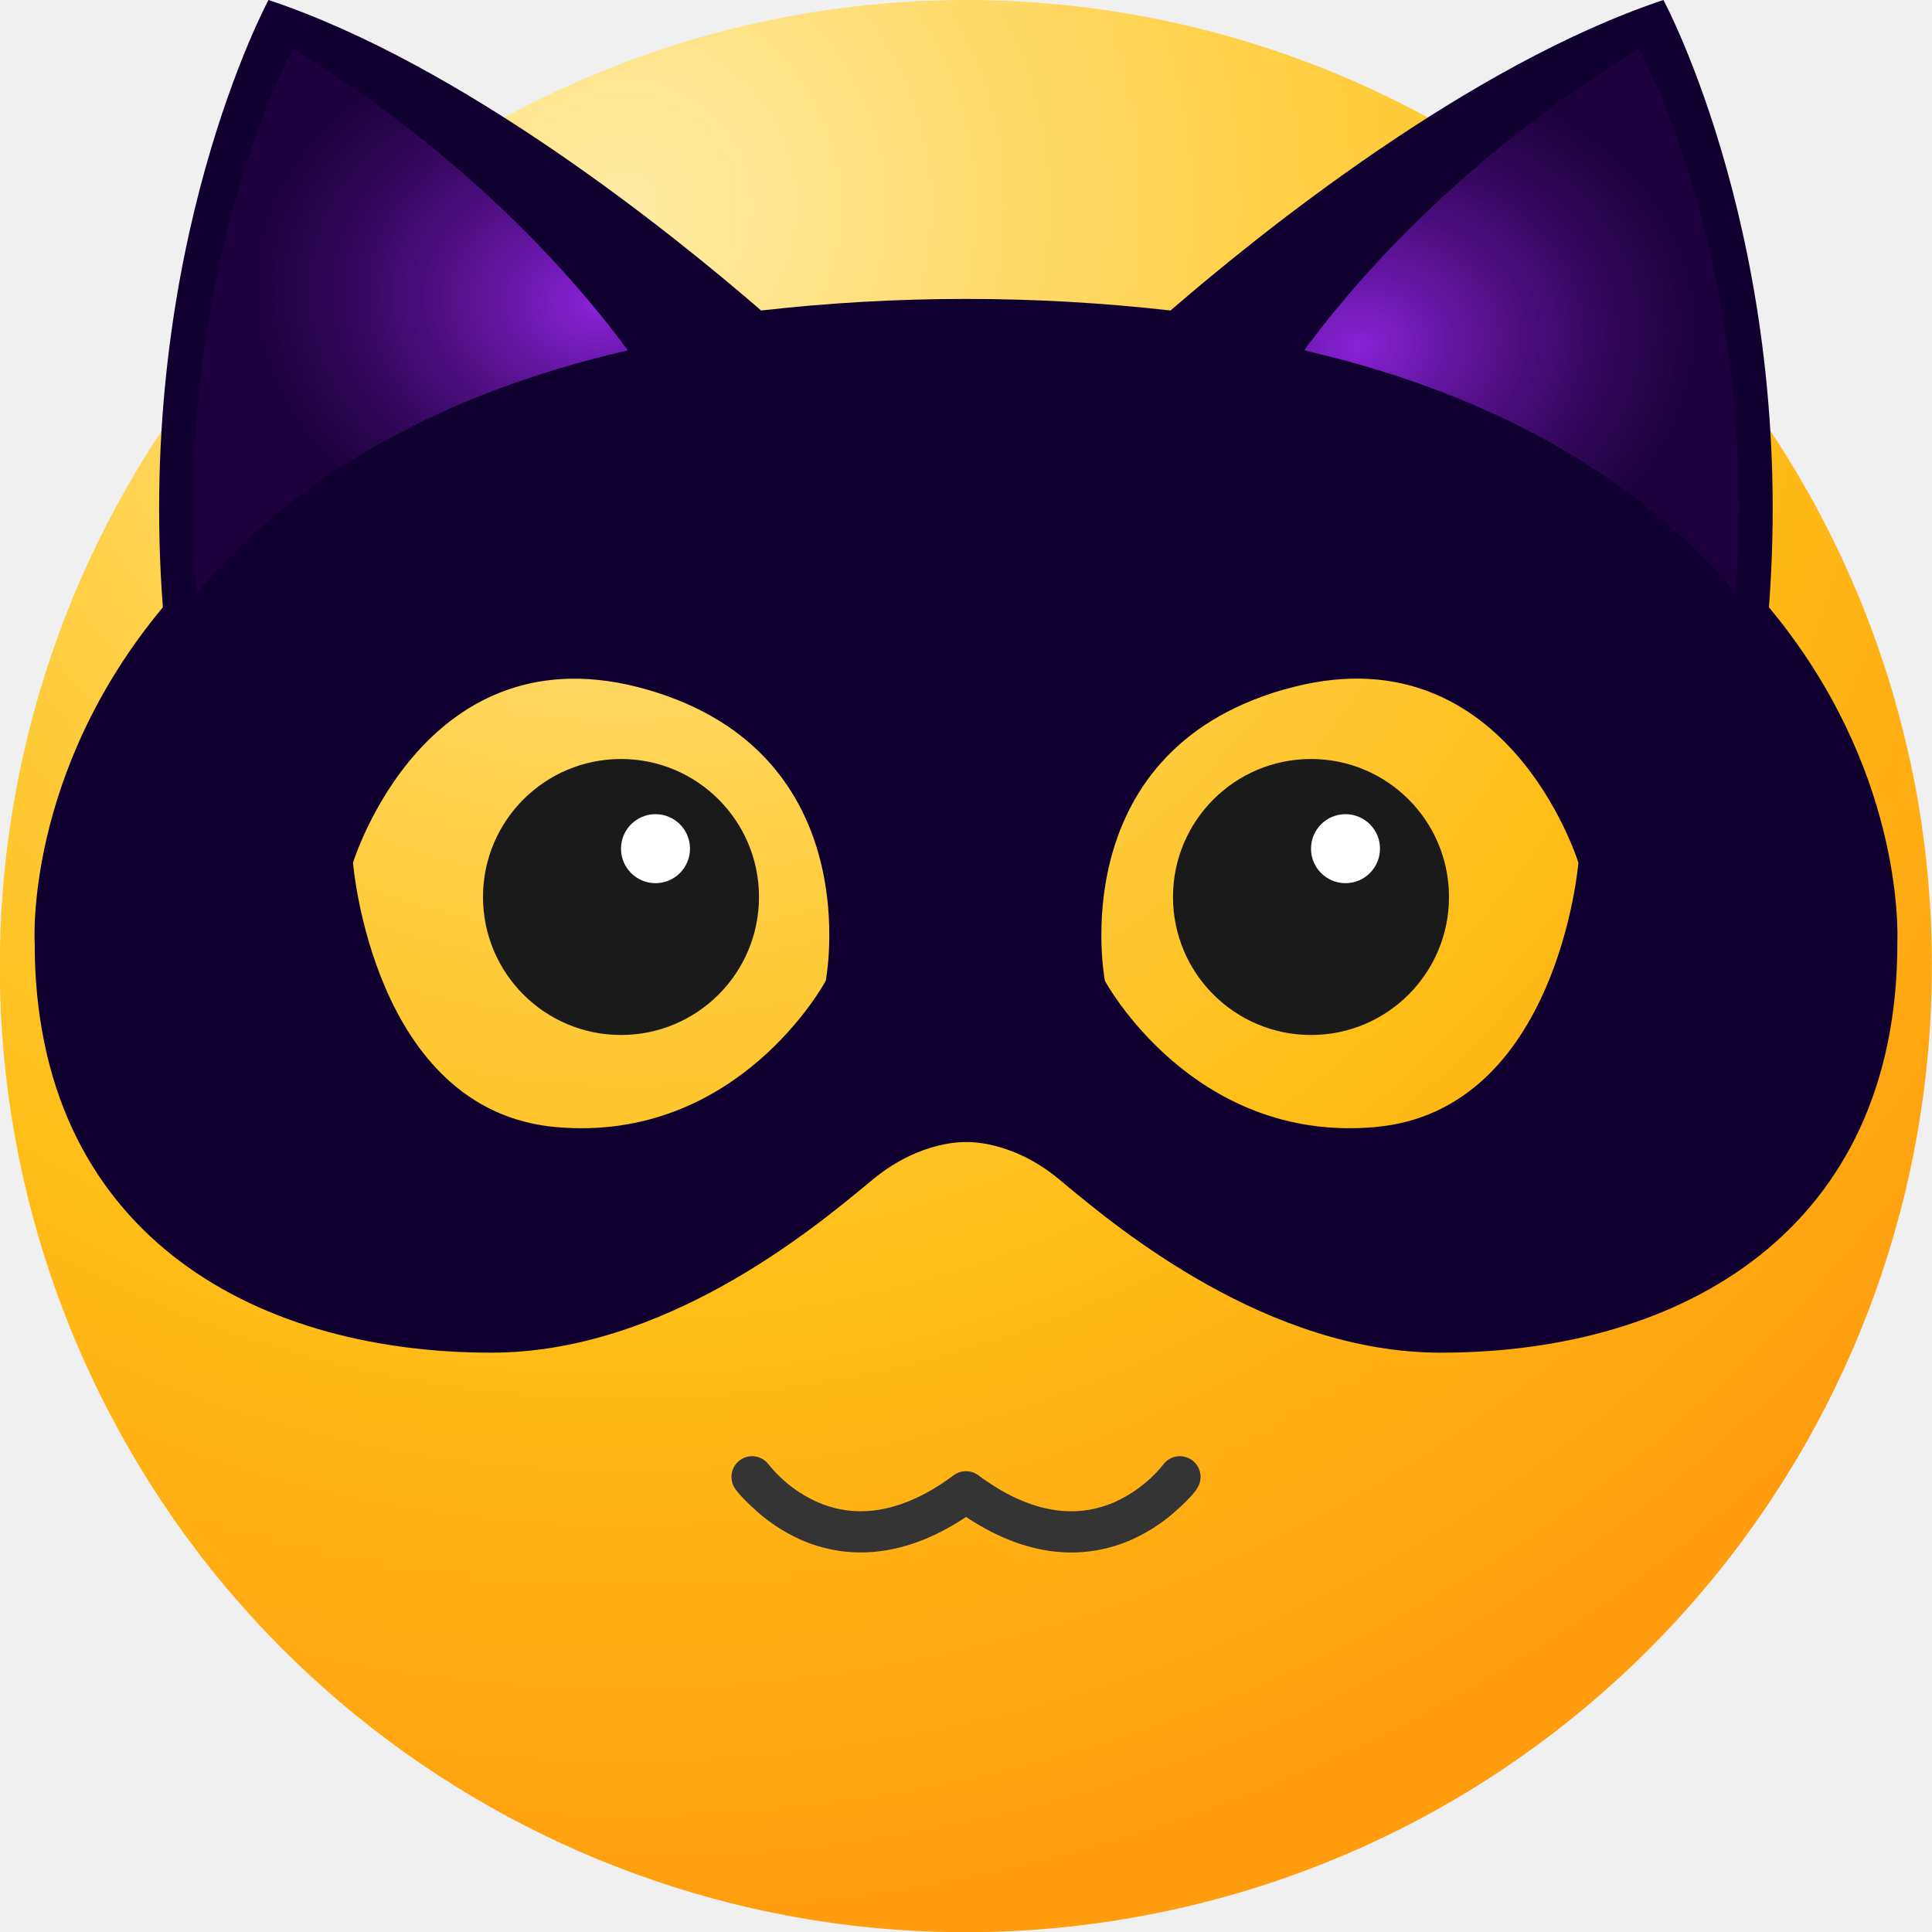
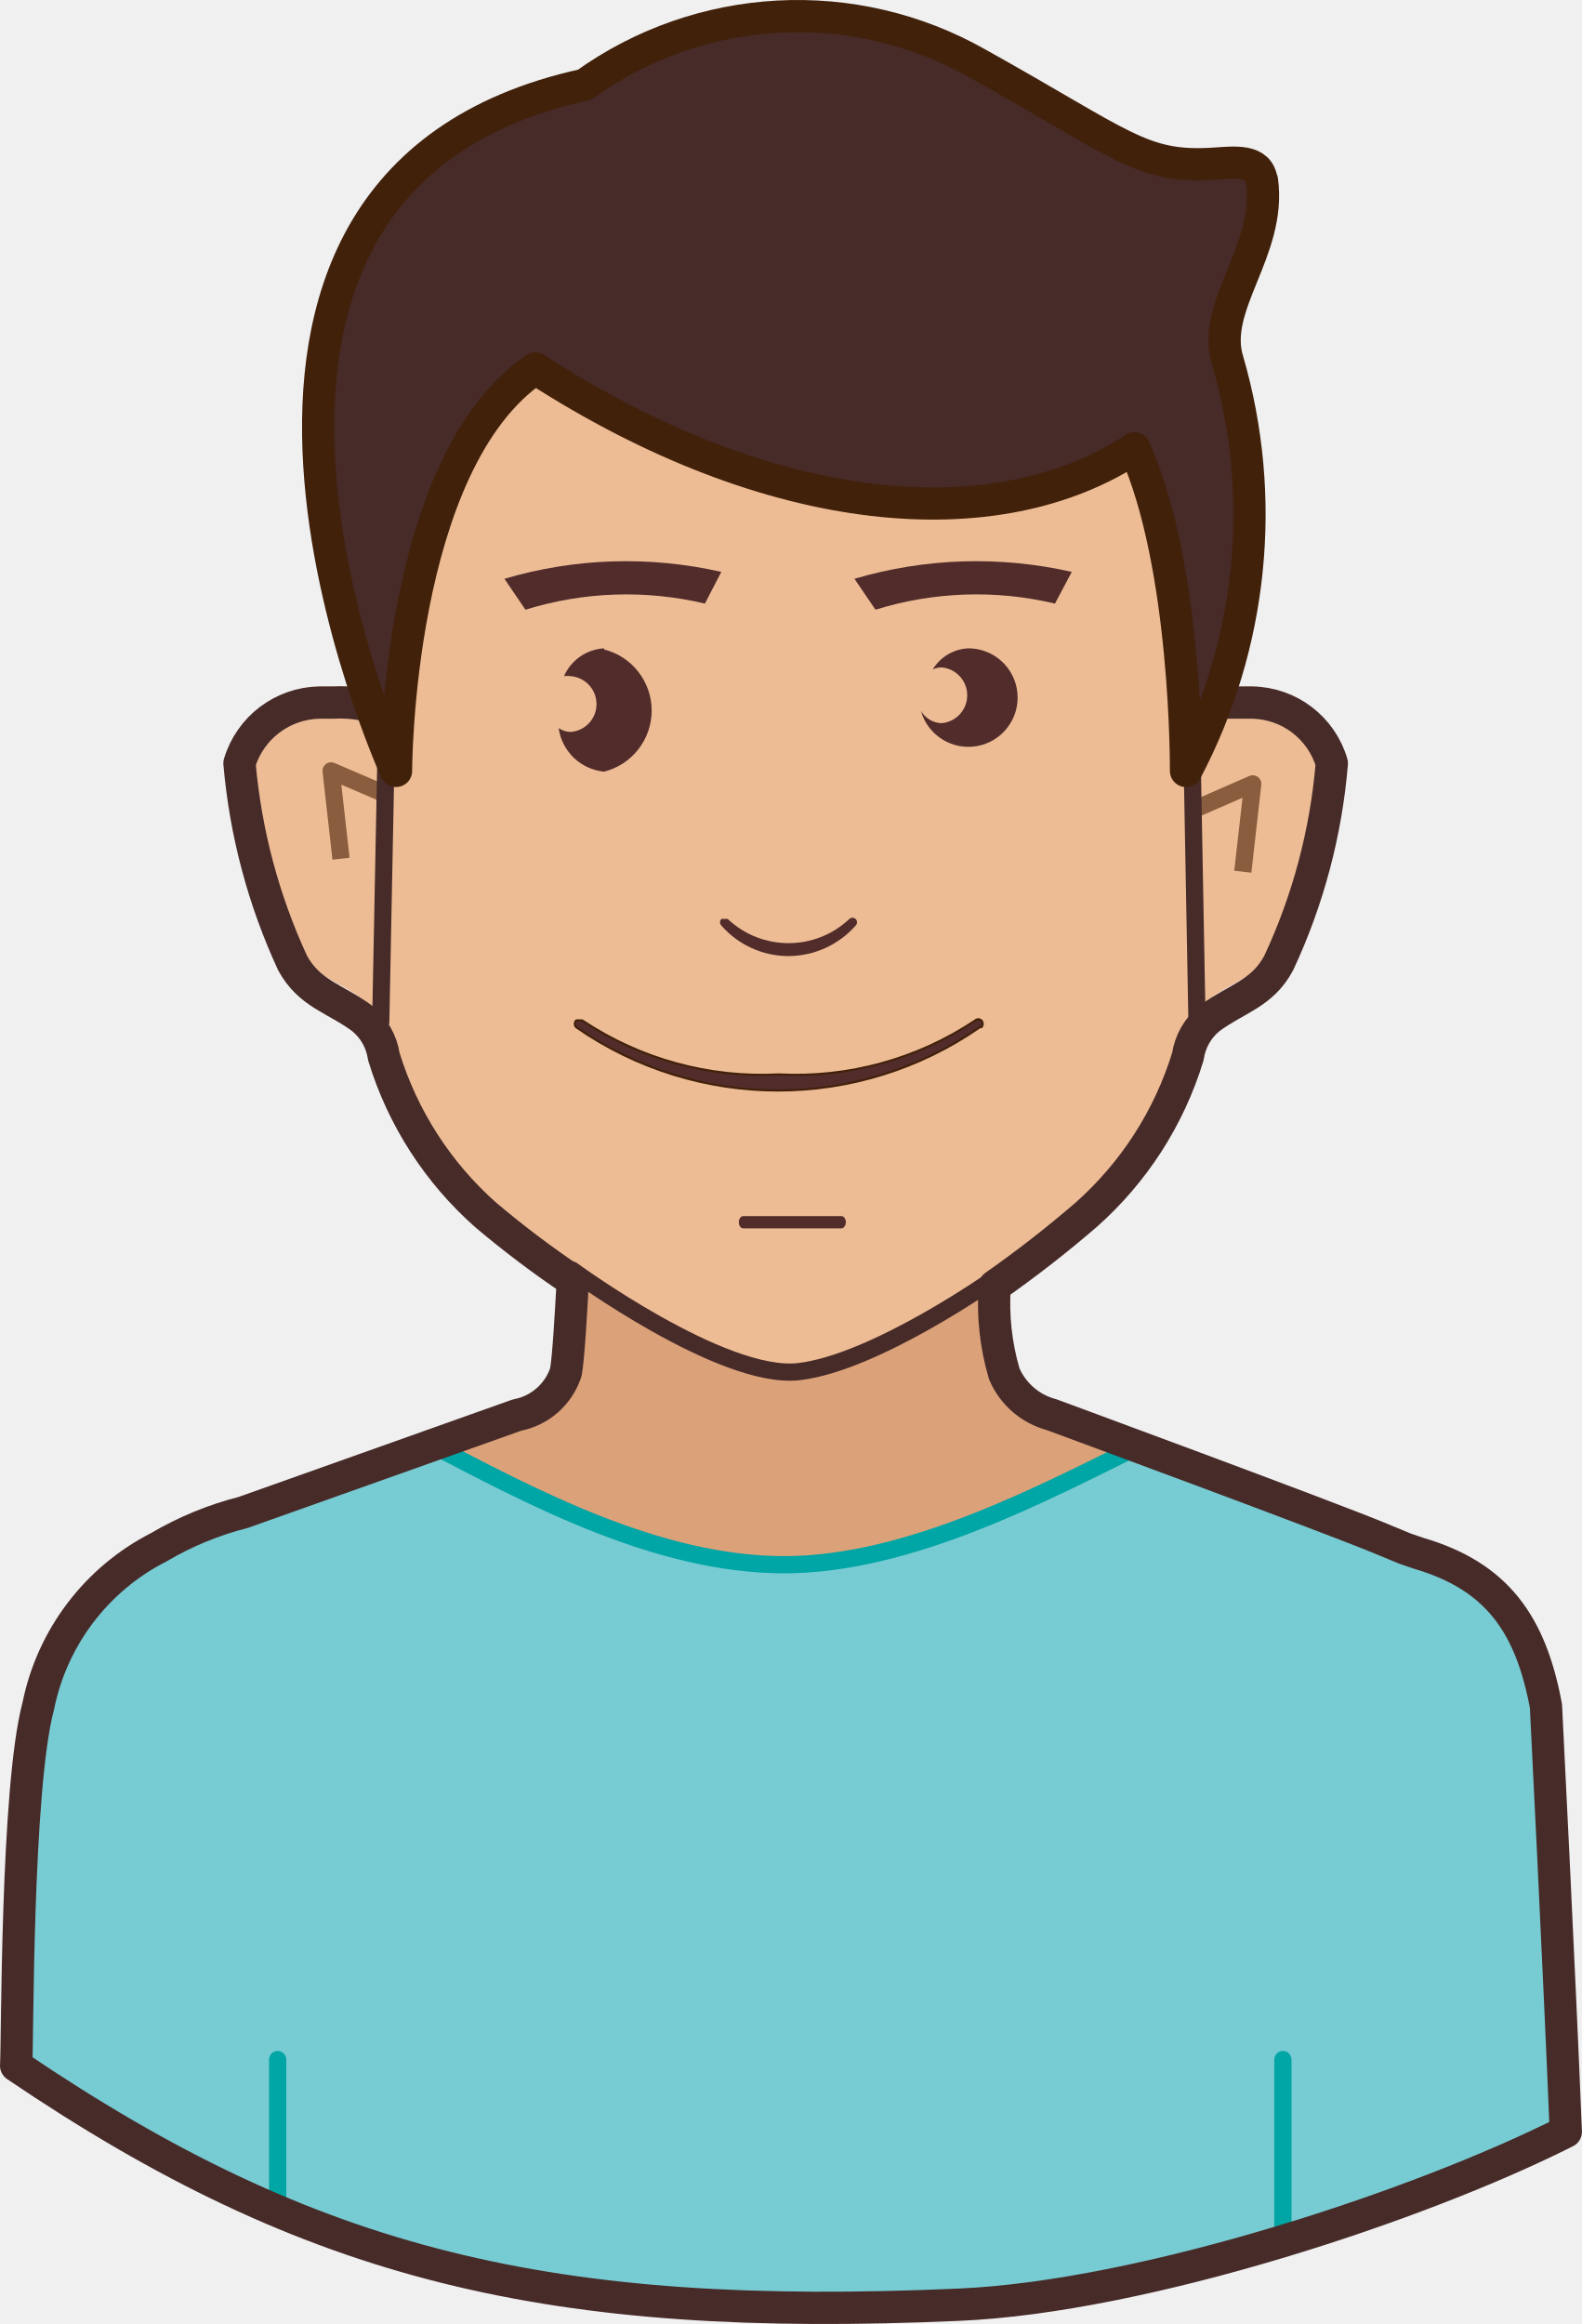
- <svg xmlns="http://www.w3.org/2000/svg" xmlns:xlink="http://www.w3.org/1999/xlink" id="Layer_1" data-name="Layer 1" viewBox="0 0 299.04 299.04">
+ <svg xmlns="http://www.w3.org/2000/svg" id="Layer_1" data-name="Layer 1" viewBox="0 0 735.24 1080">
  <defs>
    <style>
            .cls-1 {
-                 fill: url(#radial-gradient);
+                 fill: #dba179;
            }

            .cls-2 {
-                 fill: #343434;
+                 fill: #77cbd2;
            }

            .cls-2,
            .cls-3 {
-                 fill-rule: evenodd;
+                 stroke: #00a5a5;
            }

-             .cls-3 {
-                 fill: #0f002f;
+             .cls-2,
+             .cls-6 {
+                 stroke-miterlimit: 10;
+             }
+ 
+             .cls-2,
+             .cls-3,
+             .cls-8,
+             .cls-9 {
+                 stroke-width: 8px;
+             }
+ 
+             .cls-3,
+             .cls-7,
+             .cls-8,
+             .cls-9 {
+                 fill: none;
+             }
+ 
+             .cls-3,
+             .cls-7,
+             .cls-9 {
+                 stroke-linecap: round;
+             }
+ 
+             .cls-10,
+             .cls-3,
+             .cls-7,
+             .cls-8,
+             .cls-9 {
+                 stroke-linejoin: round;
            }

            .cls-4 {
-                 fill: url(#radial-gradient-2);
+                 fill: #edbc94;
            }

-             .cls-5 {
-                 fill: url(#radial-gradient-3);
+             .cls-5,
+             .cls-6 {
+                 fill: #512c2b;
            }

+             .cls-10,
            .cls-6 {
-                 fill: #1a1a1a;
+                 stroke: #42210b;
            }

+             .cls-7,
+             .cls-9 {
+                 stroke: #472b29;
+             }
+ 
+             .cls-10,
            .cls-7 {
-                 fill: #fff;
+                 stroke-width: 15px;
+             }
+ 
+             .cls-8 {
+                 stroke: #895d3d;
+             }
+ 
+             .cls-10 {
+                 fill: #472b29;
            }
        </style>
-     <radialGradient id="radial-gradient" cx="-805.13" cy="694.22" r="1.07" gradientTransform="matrix(111.5, 222.49, 222.5, -111.5, -64592.57, 256573.1)" gradientUnits="userSpaceOnUse">
-       <stop offset="0" stop-color="#ffeca5" />
-       <stop offset="0.37" stop-color="#ffd048" />
-       <stop offset="0.64" stop-color="#ffbe18" />
-       <stop offset="0.99" stop-color="#ff9d0f" />
-     </radialGradient>
-     <radialGradient id="radial-gradient-2" cx="-825.21" cy="698.86" r="1.07" gradientTransform="matrix(-49.5, -7, -5.58, 39.47, -36854.62, -33312.42)" gradientUnits="userSpaceOnUse">
-       <stop offset="0" stop-color="#8a22d8" />
-       <stop offset="1" stop-color="#290048" stop-opacity="0.56" />
-     </radialGradient>
-     <radialGradient id="radial-gradient-3" cx="-792.83" cy="679.4" r="1.07" gradientTransform="matrix(49.5, -7, -5.58, -39.47, 43248.41, 21320.46)" xlink:href="#radial-gradient-2" />
  </defs>
-   <path id="face" class="cls-1" d="M301,150.53A149.52,149.52,0,1,1,64.19,29.15c2.36-1.69,4.77-3.33,7.22-4.88a149.53,149.53,0,0,1,223.8,84.88c.53,1.85,1,3.71,1.48,5.59.71,2.83,1.32,5.68,1.85,8.54A150.94,150.94,0,0,1,301,150.53Z" transform="translate(-1.98 -1)" />
-   <g id="mouth">
-     <path class="cls-2" d="M116.52,227a3.21,3.21,0,0,1,4.47.72h0s0,0,.07.09l.35.42a20.46,20.46,0,0,0,7.13,5.29c4.64,2,11.7,2.77,21.05-4.17a3.2,3.2,0,0,1,3.82,0c9.35,6.94,16.42,6.18,21.05,4.17a20.46,20.46,0,0,0,7.13-5.29l.35-.42.07-.09h0a3.2,3.2,0,0,1,5.19,3.75l-2.49-1.79,2.49,1.79h0l0,0,0,.06-.15.19c-.13.17-.3.38-.53.65a25.65,25.65,0,0,1-2,2,26.65,26.65,0,0,1-7.5,5c-6.4,2.78-15.2,3.3-25.51-3.57-10.31,6.87-19.11,6.34-25.51,3.56a26.58,26.58,0,0,1-7.49-5,26.09,26.09,0,0,1-2-2l-.53-.64-.14-.2-.05-.06,0,0h0l2.6-1.87-2.6,1.87A3.21,3.21,0,0,1,116.52,227Z" transform="translate(-1.98 -1)" />
-   </g>
-   <g id="mask">
-     <path class="cls-3" d="M275.78,95c4.27-55.85-16.33-94-16.33-94-30,10-62.35,36-76.29,48.06a280.94,280.94,0,0,0-63.37,0C105.85,37,73.58,11,43.54,1c0,0-20.61,38.12-16.35,94C5.72,120.78,7.35,147,7.35,147c0,44.28,33.19,63.37,70.67,63.37,26.66,0,49.62-19,58.08-26,.39-.33.75-.63,1.09-.9,7.41-6.08,14.32-5.69,14.32-5.69s6.92-.42,14.32,5.69l.95.79c8.33,6.92,31.42,26.11,58.21,26.11,37.49,0,70.67-19.08,70.67-63.37a1.16,1.16,0,0,1,0-.13C295.72,144.82,296.38,119.73,275.78,95ZM56.62,134.54s11.21-36.74,45.61-26.78,27.56,45.05,27.56,45.05S116.32,178,88,175.45,56.62,134.54,56.62,134.54Zm144-26.78c34.39-10,45.67,26.78,45.67,26.78s-3.15,38.37-31.45,40.91S173,152.81,173,152.81,166.19,117.71,200.58,107.76Z" transform="translate(-1.98 -1)" />
-   </g>
-   <g id="LEyar">
-     <path class="cls-4" d="M99.17,55.22C66.06,62.86,45.31,77.51,32.36,92.85c-3.65-50.95,15-84.37,15-84.37C72.13,23.89,88.54,40.9,99.17,55.22Z" transform="translate(-1.98 -1)" />
-   </g>
-   <g id="REyar">
-     <path class="cls-5" d="M203.83,55.22c33.11,7.64,53.86,22.29,66.81,37.63,3.65-50.95-15-84.37-15-84.37C230.87,23.89,214.46,40.9,203.83,55.22Z" transform="translate(-1.98 -1)" />
-   </g>
-   <g id="leftEye">
-     <path class="cls-6" d="M204.9,161.2a21.36,21.36,0,1,0-21.36-21.36A21.36,21.36,0,0,0,204.9,161.2Z" transform="translate(-1.98 -1)" />
-     <path class="cls-7" d="M210.24,137.7a5.34,5.34,0,1,0-5.34-5.34A5.34,5.34,0,0,0,210.24,137.7Z" transform="translate(-1.98 -1)" />
-   </g>
-   <g id="rightEye">
-     <path class="cls-6" d="M98.1,161.2a21.36,21.36,0,1,0-21.36-21.36A21.36,21.36,0,0,0,98.1,161.2Z" transform="translate(-1.98 -1)" />
-     <path class="cls-7" d="M103.44,137.7a5.34,5.34,0,1,0-5.34-5.34A5.34,5.34,0,0,0,103.44,137.7Z" transform="translate(-1.98 -1)" />
-   </g>
+   <path class="cls-1" d="M1311.12,790.29c-7.09-38.15-22.71-60.51-59.26-71l-6.21-2.13-10.3-4.25c-22.18-9.41-154-58-154-58a33.18,33.18,0,0,1-22-19.16,153.78,153.78,0,0,1-4.08-51.64,830,830,0,0,1-88.72,25.2C932.81,612.49,860.06,569,860.06,569s-1.77,53.23-4.08,65.83a29.62,29.62,0,0,1-22.71,20L705.69,700.33a143.67,143.67,0,0,0-39.22,16.15,133.44,133.44,0,0,0-56.07,73.81s-8.34,58.73-8,60.86c0,8.34-1.6,17.75-2.31,26.8C737.8,971.28,848.53,997.37,1038.22,989c86.41-3.73,214.7-46.32,282.13-80.21C1317.33,834.12,1311.12,790.29,1311.12,790.29Z" transform="translate(-592.61 -0.5)" />
+   <path class="cls-2" d="M1251.86,719.49l-6.21-2.13-10.3-4.26c-13.66-5.85-69.38-26.61-109.83-41.52h-1.78c-45.42,22.36-108.24,56.07-166.62,56.07s-116.75-31-166.44-57.13L785,671.94,705.69,701a144,144,0,0,0-39.22,16.14A134,134,0,0,0,610.4,791s-8.34,58.73-8,60.86c0,8.34-1.6,96.71-2.31,106.47,137.69,93.34,248.42,119.42,438.11,111.08,86.41-3.73,214.7-46.31,282.13-80.2-3.73-75.06-9.94-197.85-9.94-197.85C1304,752.85,1288.41,730.49,1251.86,719.49Z" transform="translate(-592.61 -0.5)" />
+   <line class="cls-3" x1="129.05" y1="957.12" x2="129.05" y2="1027.21" />
+   <line class="cls-3" x1="596.26" y1="957.12" x2="596.26" y2="1039.63" />
+   <path class="cls-4" d="M1174.49,319.54h-6.39c-17.74-.89-15.79,5.67-14.9-5,1.42-18.81-7.63-94.76-7.63-98.66,0-79-82.51-143.55-185.61-147.1H955.7C852.61,72.36,770.1,137,770.1,215.91c0,3.9-2.66,80.2-1.24,99,0,10.65-4.26,3.73-21.3,4.62h-6.38a39.39,39.39,0,0,0-37.27,28c2.31,1.42,10.83,66.19,24.67,91.74,7.81,14.19,19.87,16.15,32.29,25.37A27.71,27.71,0,0,1,771,482.43a159.73,159.73,0,0,0,47.37,72.75c10.47,10.11,79.85,84.11,139.47,80.2s129-71,139.47-80.2a159.67,159.67,0,0,0,47.38-72.75,27.71,27.71,0,0,1,10.12-17.75c12.42-9.22,24.48-11.18,32.11-25.37,13.84-25.55,22.36-90.32,24.67-91.74A39.22,39.22,0,0,0,1174.49,319.54Z" transform="translate(-592.61 -0.5)" />
+   <path class="cls-5" d="M958.9,444.81a41.88,41.88,0,0,0,31.41-14.2,2.13,2.13,0,0,0,0-3h0a2.13,2.13,0,0,0-3,0h0a41.17,41.17,0,0,1-56.43,0,2.54,2.54,0,0,0-1.59,0,1.93,1.93,0,0,0-1.42,0,2.12,2.12,0,0,0,0,3h0A41.49,41.49,0,0,0,958.9,444.81Z" transform="translate(-592.61 -0.5)" />
+   <path id="leftEyebrow" class="cls-5" d="M920.22,281l7.63-14.73a199.52,199.52,0,0,0-100.79,3.2l9.76,14.37A158.08,158.08,0,0,1,920.22,281Z" transform="translate(-592.61 -0.5)" />
+   <path id="rightEyebrow" class="cls-5" d="M1082.93,281l7.81-14.73a200.34,200.34,0,0,0-101,3.2l9.76,14.37A158.08,158.08,0,0,1,1082.93,281Z" transform="translate(-592.61 -0.5)" />
+   <path id="leftEye" class="cls-5" d="M873.37,301.79a21.66,21.66,0,0,0-18.63,12.95,10,10,0,0,1,3.19,0,13,13,0,0,1,0,25.91,10.32,10.32,0,0,1-5.67-1.77,23.59,23.59,0,0,0,21.11,20.22,29.28,29.28,0,0,0,0-56.78Z" transform="translate(-592.61 -0.5)" />
+   <path id="rightEye" class="cls-5" d="M1042.83,301.79a20.4,20.4,0,0,0-16.68,9.76,10.43,10.43,0,0,1,4.08-.89,13,13,0,0,1,0,25.91,11.53,11.53,0,0,1-9.58-5.68,22.89,22.89,0,1,0,22.18-29.1Z" transform="translate(-592.61 -0.5)" />
+   <path id="mouth" class="cls-6" d="M1048.77,477.81a2.32,2.32,0,0,0,0-3h0a2.13,2.13,0,0,0-3,0h0a150.36,150.36,0,0,1-91.21,25,150.35,150.35,0,0,1-91.2-25,1.93,1.93,0,0,0-1.42,0,2.11,2.11,0,0,0-1.6,0,2.29,2.29,0,0,0,0,3,164.32,164.32,0,0,0,187.74,0Z" transform="translate(-592.61 -0.5)" />
+   <path class="cls-5" d="M983.74,571.33c1.07,0,2-1.42,2-2.84s-.88-2.84-2-2.84H938c-1.06,0-2,1.24-2,2.84s.89,2.84,2,2.84Z" transform="translate(-592.61 -0.5)" />
+   <path class="cls-7" d="M1311.12,793.31c-7.09-38-22.71-60.33-59.26-71l-6.21-2.13-10.3-4.26c-22.18-9.4-154-58-154-58a33.19,33.19,0,0,1-22-19,115.58,115.58,0,0,1-4.43-40.81,531.9,531.9,0,0,0,42.4-33,161.13,161.13,0,0,0,47.38-73.64,28,28,0,0,1,10.12-17.75c12.42-9.22,24.48-11.35,32.11-25.73a272.19,272.19,0,0,0,24.67-92.8A39.22,39.22,0,0,0,1174.49,327h-6.39c-17.74,0-15.79,0-14.9-11,1.42-19-7.63-90-7.63-93.69,0-80-82.51-145.33-185.61-148.88H955.7C852.61,77,770.1,142.27,770.1,222.3c0,3.72-2.66,80.91-1.24,100.07,0,10.65-4.26,3.73-21.3,4.62h-6.38a39.57,39.57,0,0,0-37.27,28.21A278.62,278.62,0,0,0,728.58,448c7.81,14.38,19.87,16.51,32.29,25.73A28.08,28.08,0,0,1,771,491.48a161.19,161.19,0,0,0,47.37,73.64,458.19,458.19,0,0,0,40.46,30.52c-.89,16.14-2,35.49-3.19,42.41a29.65,29.65,0,0,1-22.72,20.05L705.69,703.34a150.18,150.18,0,0,0-39.22,16.15,106.49,106.49,0,0,0-56.07,73.82c-10.29,38.5-9.58,157.57-10.29,167.15,137.69,93.33,248.42,119.42,438.11,111.08,86.41-3.73,214.7-46.31,282.13-80.38C1317.33,916.28,1311.12,793.31,1311.12,793.31Z" transform="translate(-592.61 -0.5)" />
+   <polyline class="cls-8" points="555.8 375.82 582.24 364.28 577.62 405.1" />
+   <polyline class="cls-8" points="180.33 369.61 153.89 358.25 158.5 399.06" />
+   <line class="cls-9" x1="179.97" y1="321.34" x2="176.96" y2="474.83" />
+   <line class="cls-9" x1="553.49" y1="321.34" x2="556.33" y2="474.83" />
+   <path class="cls-9" d="M858.47,590.72s69.91,51.28,105.4,47.2,91-43.3,91-43.3" transform="translate(-592.61 -0.5)" />
+   <path class="cls-10" d="M1178.93,84.42c-1.24-9.93-12.07-8.51-22.71-7.8-33.19,1.95-41.35-8.7-109.13-46.49a169.64,169.64,0,0,0-182.77,9.75C652.45,86.2,776.66,358.75,776.66,358.75s0-143.37,64.77-187c109.84,71,214.53,79.31,278.41,37.08,24.66,54.48,24,149.94,24,149.94A256,256,0,0,0,1163.14,168c-7.81-25.55,20.4-50.93,16-83.58Z" transform="translate(-592.61 -0.5)" />
  <style>
-         @keyframes Blink{
-             0%{transform: scale(0);}
-             20%{transform: translate(0, 0)}
-             50%{transform: scale(1);}
-             80%{transform: translate(0, 0)}
-             100%{transform: scale(0);}
+         #rightEye,
+         #leftEye {
+             animation: Blink 2s infinite ease-in-out;
        }
-         #leftEye,#rightEye{
-             animation:Blink 2.5s infinite ease-in-out;
+ 
+         @keyframes Blink {
+             0% {
+                 opacity: 0;
+             }
+ 
+             25% {
+                 opacity: 1;
+             }
+ 
+             45% {
+                 opacity: 1;
+             }
+ 
+             50% {
+                 opacity: 0;
+             }
+ 
+             65% {
+                 opacity: 1;
+             }
+ 
+             95% {
+                 opacity: 1;
+             }
+ 
+             100% {
+                 opacity: 0;
+             }
        }
    </style>
</svg>
